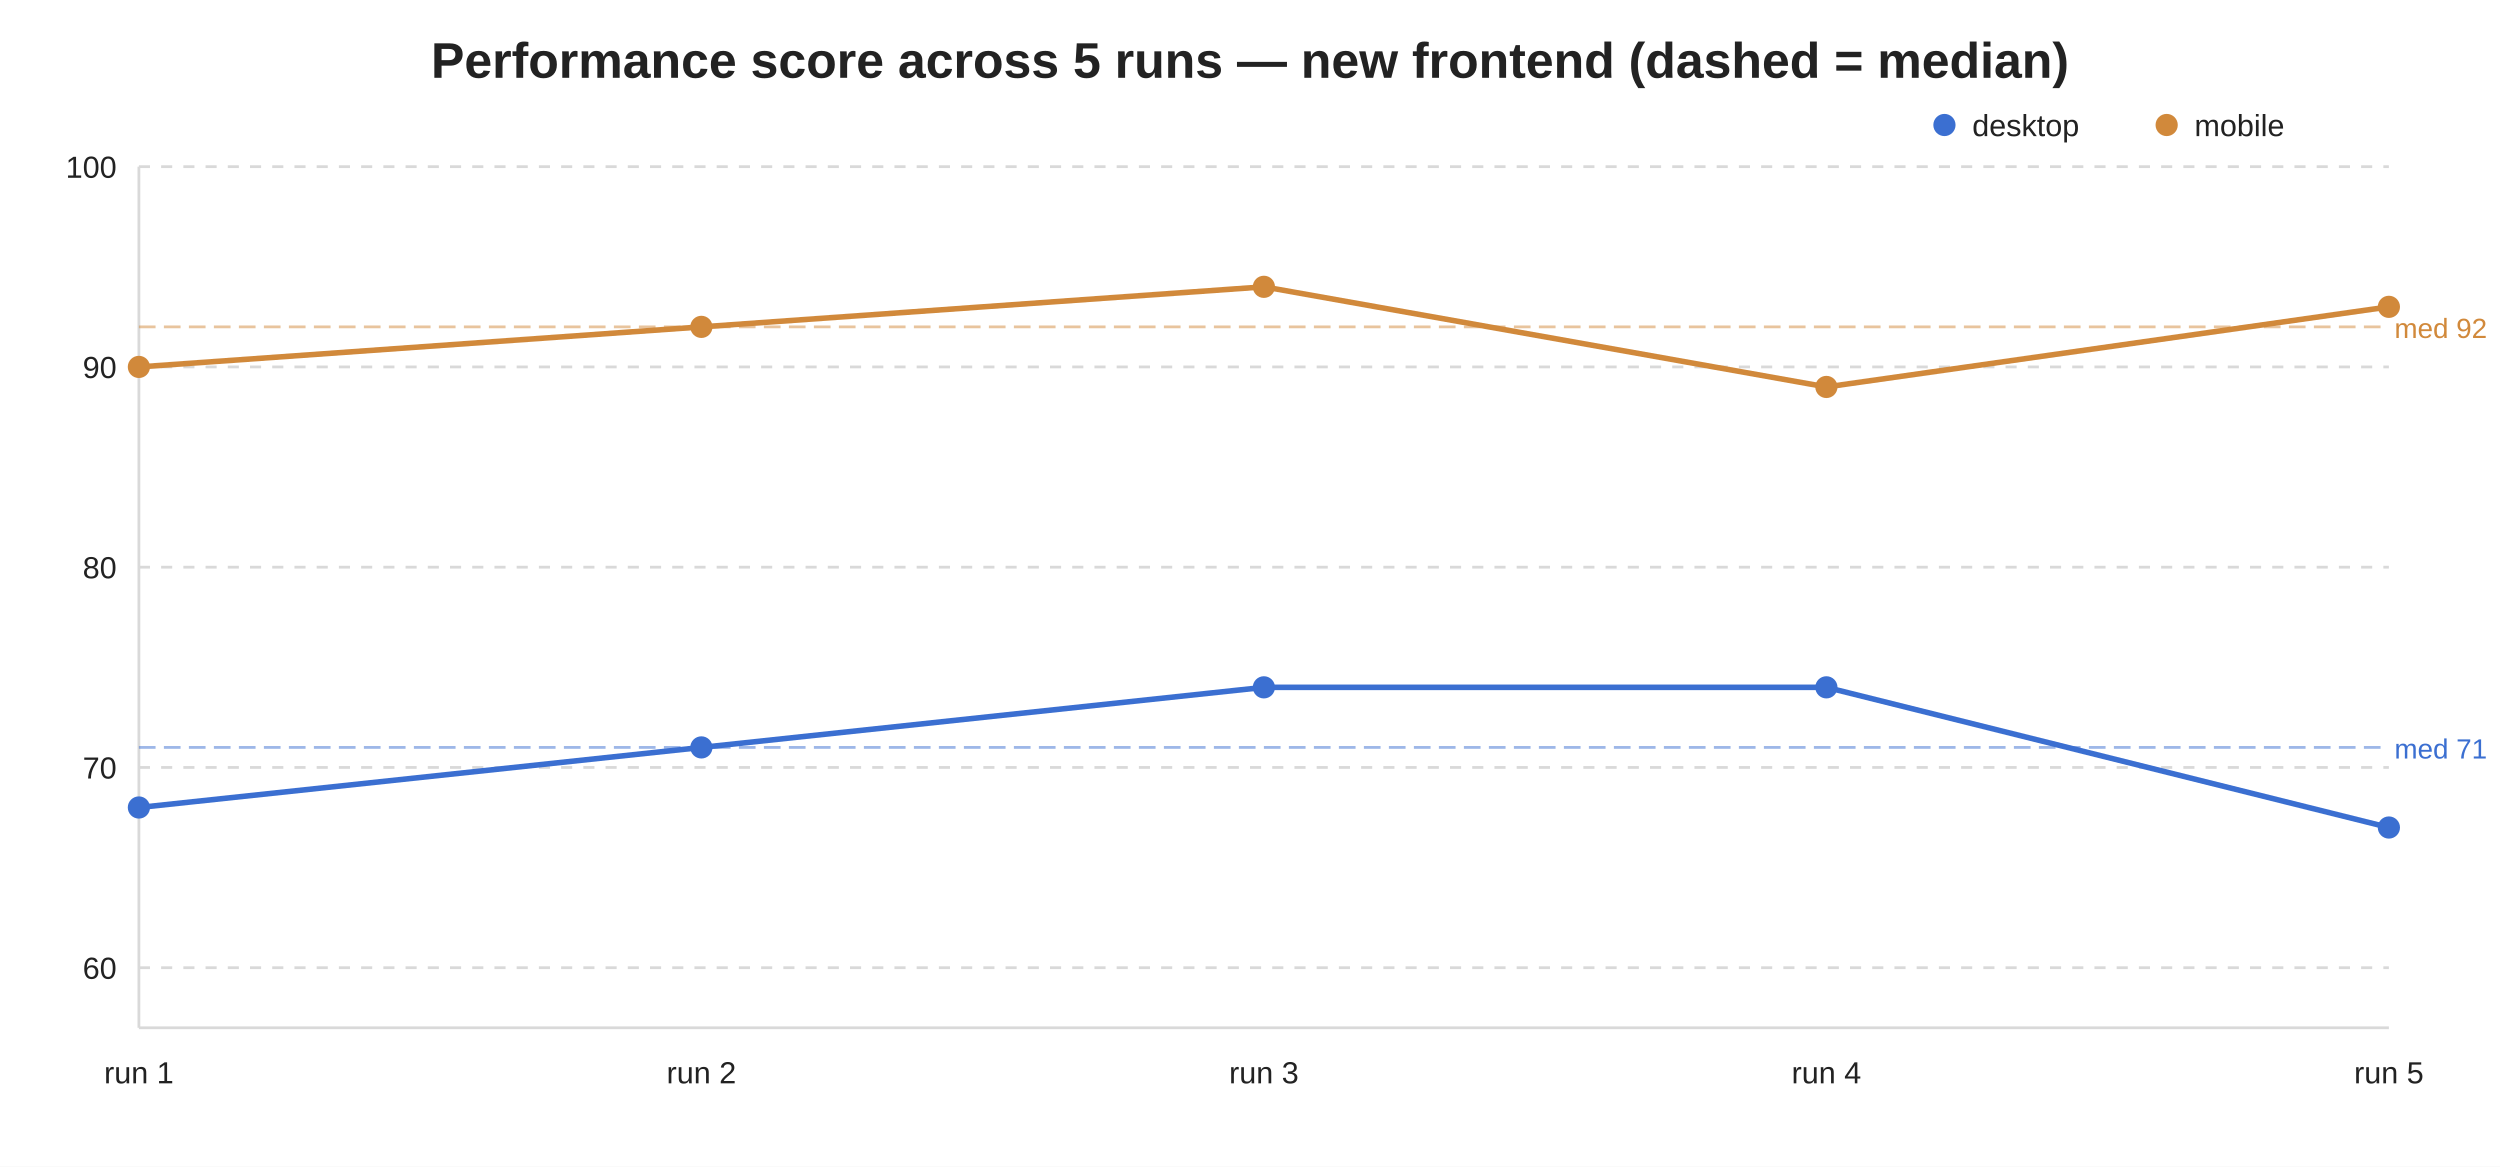
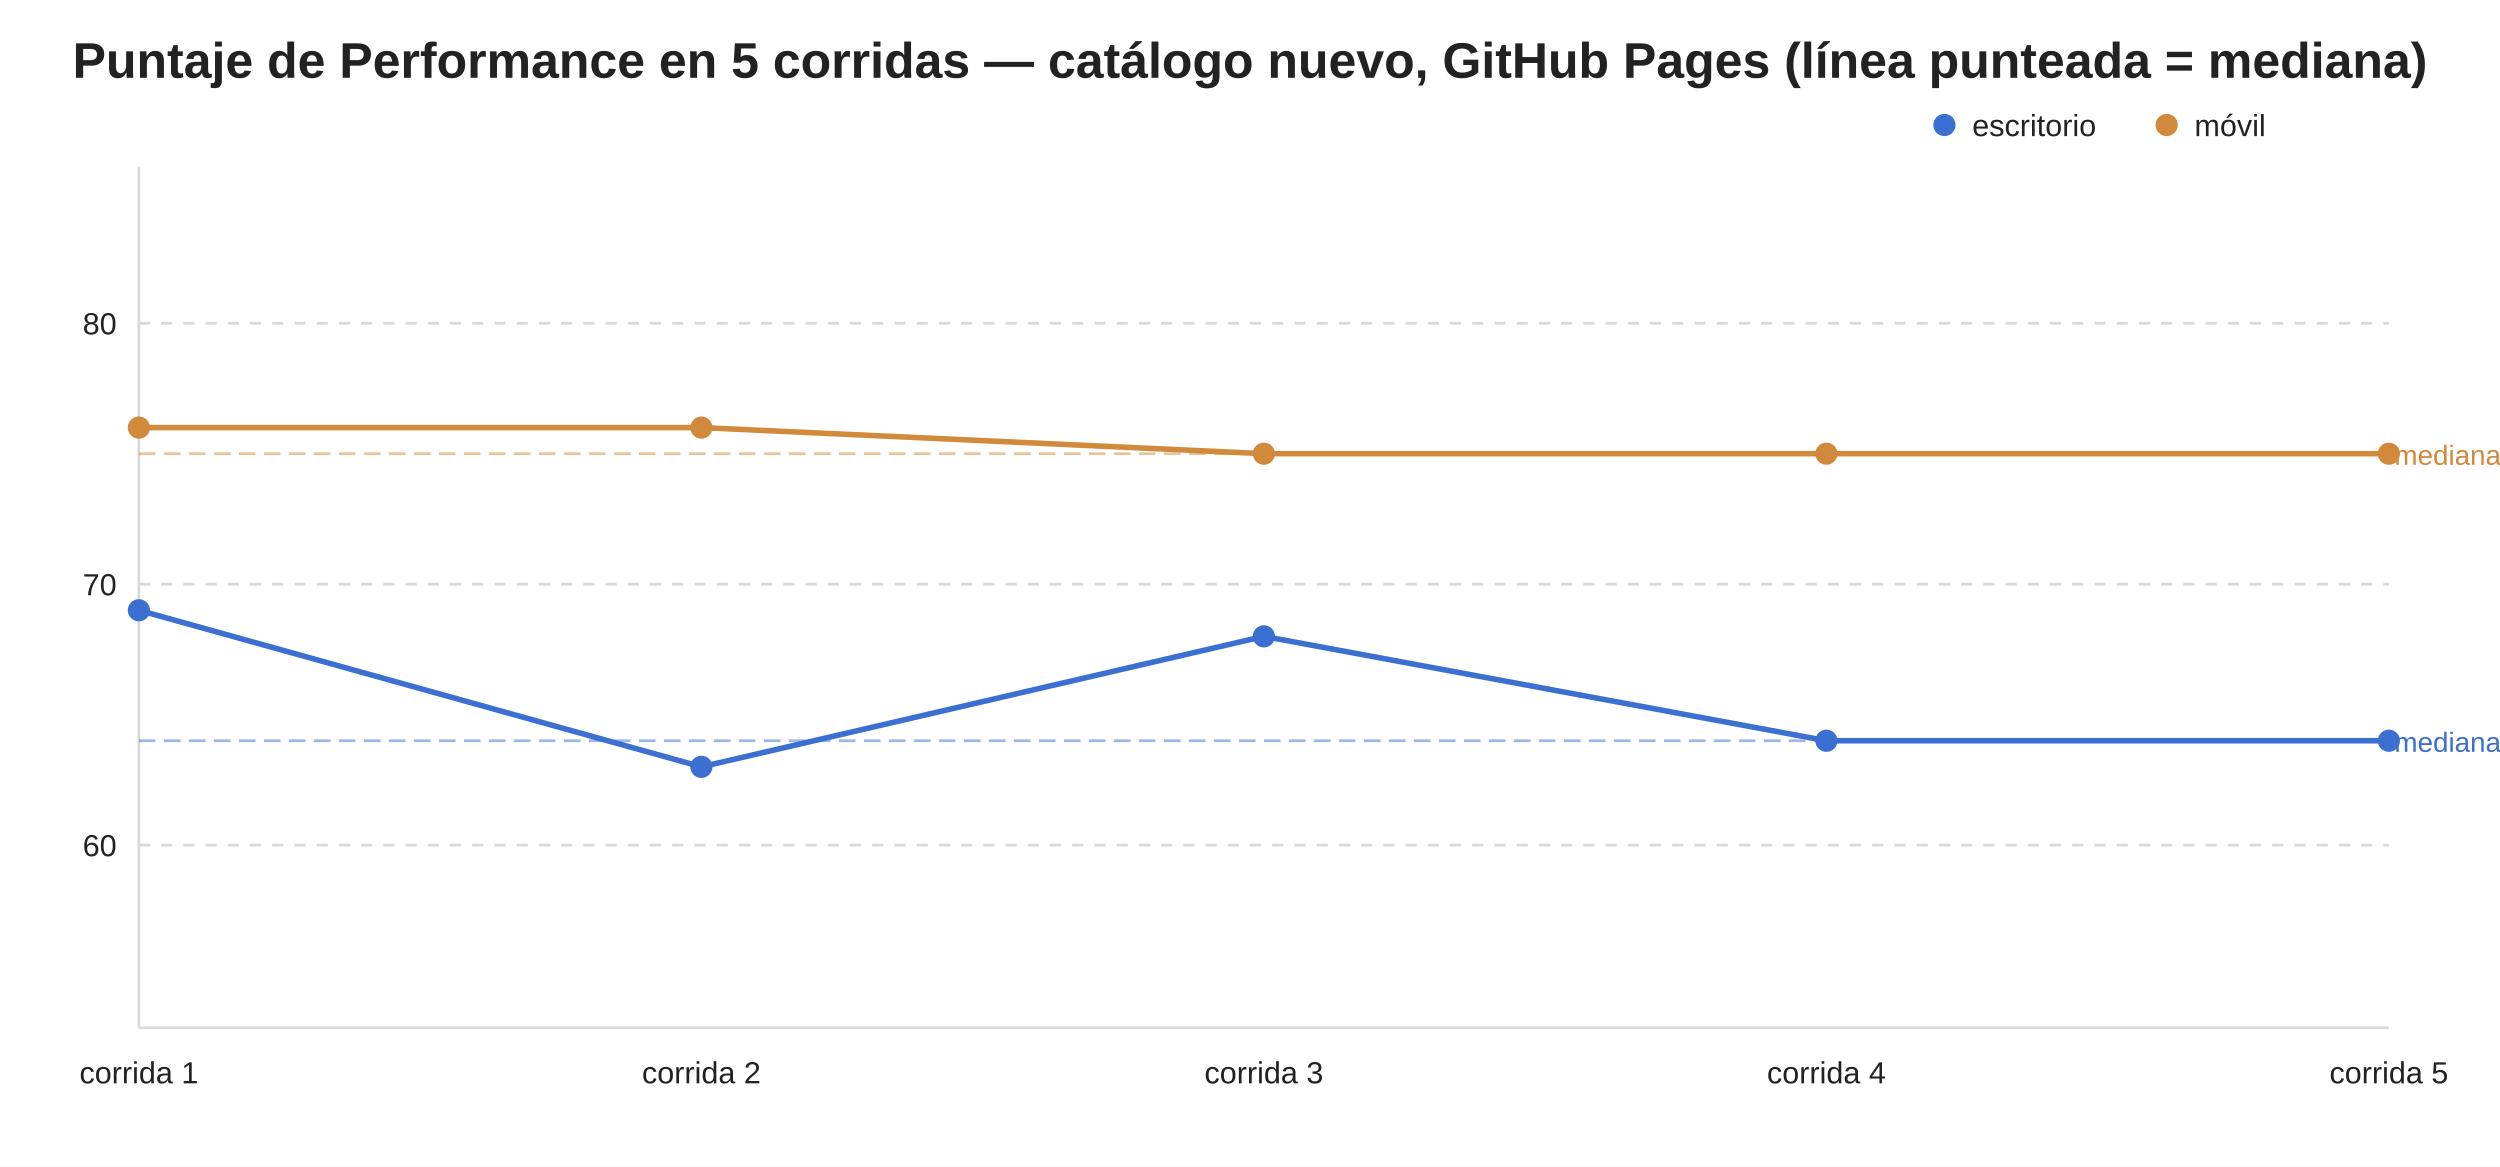
<svg xmlns="http://www.w3.org/2000/svg" width="900" height="420" viewBox="0 0 900 420" font-family="Arial, Helvetica, sans-serif">
  <rect width="900" height="420" fill="#ffffff" />
-   <text x="450" y="28" text-anchor="middle" font-size="18" font-weight="bold" fill="#222222">Performance score across 5 runs — new frontend (dashed = median)</text>
+   <text x="450" y="28" text-anchor="middle" font-size="18" font-weight="bold" fill="#222222">Puntaje de Performance en 5 corridas — catálogo nuevo, GitHub Pages (línea punteada = mediana)</text>
  <line x1="50" y1="60" x2="50" y2="370" stroke="#d9d9d9" />
  <line x1="50" y1="370" x2="860" y2="370" stroke="#d9d9d9" />
-   <line x1="50" y1="348.372" x2="860" y2="348.372" stroke="#d9d9d9" stroke-dasharray="4,4" />
-   <text x="42" y="352.372" text-anchor="end" font-size="11" fill="#222222">60</text>
-   <line x1="50" y1="276.279" x2="860" y2="276.279" stroke="#d9d9d9" stroke-dasharray="4,4" />
-   <text x="42" y="280.279" text-anchor="end" font-size="11" fill="#222222">70</text>
-   <line x1="50" y1="204.186" x2="860" y2="204.186" stroke="#d9d9d9" stroke-dasharray="4,4" />
-   <text x="42" y="208.186" text-anchor="end" font-size="11" fill="#222222">80</text>
-   <line x1="50" y1="132.093" x2="860" y2="132.093" stroke="#d9d9d9" stroke-dasharray="4,4" />
-   <text x="42" y="136.093" text-anchor="end" font-size="11" fill="#222222">90</text>
-   <line x1="50" y1="60" x2="860" y2="60" stroke="#d9d9d9" stroke-dasharray="4,4" />
-   <text x="42" y="64" text-anchor="end" font-size="11" fill="#222222">100</text>
-   <text x="50" y="390" text-anchor="middle" font-size="11" fill="#222222">run 1</text>
-   <text x="252.5" y="390" text-anchor="middle" font-size="11" fill="#222222">run 2</text>
-   <text x="455" y="390" text-anchor="middle" font-size="11" fill="#222222">run 3</text>
-   <text x="657.5" y="390" text-anchor="middle" font-size="11" fill="#222222">run 4</text>
-   <text x="860" y="390" text-anchor="middle" font-size="11" fill="#222222">run 5</text>
-   <polyline points="50,290.698 252.5,269.07 455,247.442 657.5,247.442 860,297.907" fill="none" stroke="#3b6fd1" stroke-width="2" />
-   <circle cx="50" cy="290.698" r="4" fill="#3b6fd1" />
-   <circle cx="252.5" cy="269.07" r="4" fill="#3b6fd1" />
-   <circle cx="455" cy="247.442" r="4" fill="#3b6fd1" />
-   <circle cx="657.5" cy="247.442" r="4" fill="#3b6fd1" />
-   <circle cx="860" cy="297.907" r="4" fill="#3b6fd1" />
-   <line x1="50" y1="269.07" x2="860" y2="269.07" stroke="#3b6fd1" stroke-dasharray="6,3" opacity="0.5" />
-   <text x="862" y="273.07" font-size="10" fill="#3b6fd1">med 71</text>
-   <polyline points="50,132.093 252.5,117.674 455,103.256 657.5,139.302 860,110.465" fill="none" stroke="#d1893b" stroke-width="2" />
-   <circle cx="50" cy="132.093" r="4" fill="#d1893b" />
-   <circle cx="252.5" cy="117.674" r="4" fill="#d1893b" />
-   <circle cx="455" cy="103.256" r="4" fill="#d1893b" />
-   <circle cx="657.5" cy="139.302" r="4" fill="#d1893b" />
-   <circle cx="860" cy="110.465" r="4" fill="#d1893b" />
-   <line x1="50" y1="117.674" x2="860" y2="117.674" stroke="#d1893b" stroke-dasharray="6,3" opacity="0.5" />
-   <text x="862" y="121.674" font-size="10" fill="#d1893b">med 92</text>
+   <line x1="50" y1="304.242" x2="860" y2="304.242" stroke="#d9d9d9" stroke-dasharray="4,4" />
+   <text x="42" y="308.242" text-anchor="end" font-size="11" fill="#222222">60</text>
+   <line x1="50" y1="210.303" x2="860" y2="210.303" stroke="#d9d9d9" stroke-dasharray="4,4" />
+   <text x="42" y="214.303" text-anchor="end" font-size="11" fill="#222222">70</text>
+   <line x1="50" y1="116.364" x2="860" y2="116.364" stroke="#d9d9d9" stroke-dasharray="4,4" />
+   <text x="42" y="120.364" text-anchor="end" font-size="11" fill="#222222">80</text>
+   <text x="50" y="390" text-anchor="middle" font-size="11" fill="#222222">corrida 1</text>
+   <text x="252.5" y="390" text-anchor="middle" font-size="11" fill="#222222">corrida 2</text>
+   <text x="455" y="390" text-anchor="middle" font-size="11" fill="#222222">corrida 3</text>
+   <text x="657.5" y="390" text-anchor="middle" font-size="11" fill="#222222">corrida 4</text>
+   <text x="860" y="390" text-anchor="middle" font-size="11" fill="#222222">corrida 5</text>
+   <polyline points="50,219.697 252.5,276.061 455,229.091 657.5,266.667 860,266.667" fill="none" stroke="#3b6fd1" stroke-width="2" />
+   <circle cx="50" cy="219.697" r="4" fill="#3b6fd1" />
+   <circle cx="252.5" cy="276.061" r="4" fill="#3b6fd1" />
+   <circle cx="455" cy="229.091" r="4" fill="#3b6fd1" />
+   <circle cx="657.5" cy="266.667" r="4" fill="#3b6fd1" />
+   <circle cx="860" cy="266.667" r="4" fill="#3b6fd1" />
+   <line x1="50" y1="266.667" x2="860" y2="266.667" stroke="#3b6fd1" stroke-dasharray="6,3" opacity="0.5" />
+   <text x="862" y="270.667" font-size="10" fill="#3b6fd1">mediana 64</text>
+   <polyline points="50,153.939 252.5,153.939 455,163.333 657.5,163.333 860,163.333" fill="none" stroke="#d1893b" stroke-width="2" />
+   <circle cx="50" cy="153.939" r="4" fill="#d1893b" />
+   <circle cx="252.5" cy="153.939" r="4" fill="#d1893b" />
+   <circle cx="455" cy="163.333" r="4" fill="#d1893b" />
+   <circle cx="657.5" cy="163.333" r="4" fill="#d1893b" />
+   <circle cx="860" cy="163.333" r="4" fill="#d1893b" />
+   <line x1="50" y1="163.333" x2="860" y2="163.333" stroke="#d1893b" stroke-dasharray="6,3" opacity="0.5" />
+   <text x="862" y="167.333" font-size="10" fill="#d1893b">mediana 75</text>
  <circle cx="700" cy="45" r="4" fill="#3b6fd1" />
-   <text x="710" y="49" font-size="11" fill="#222222">desktop</text>
+   <text x="710" y="49" font-size="11" fill="#222222">escritorio</text>
  <circle cx="780" cy="45" r="4" fill="#d1893b" />
-   <text x="790" y="49" font-size="11" fill="#222222">mobile</text>
+   <text x="790" y="49" font-size="11" fill="#222222">móvil</text>
</svg>
